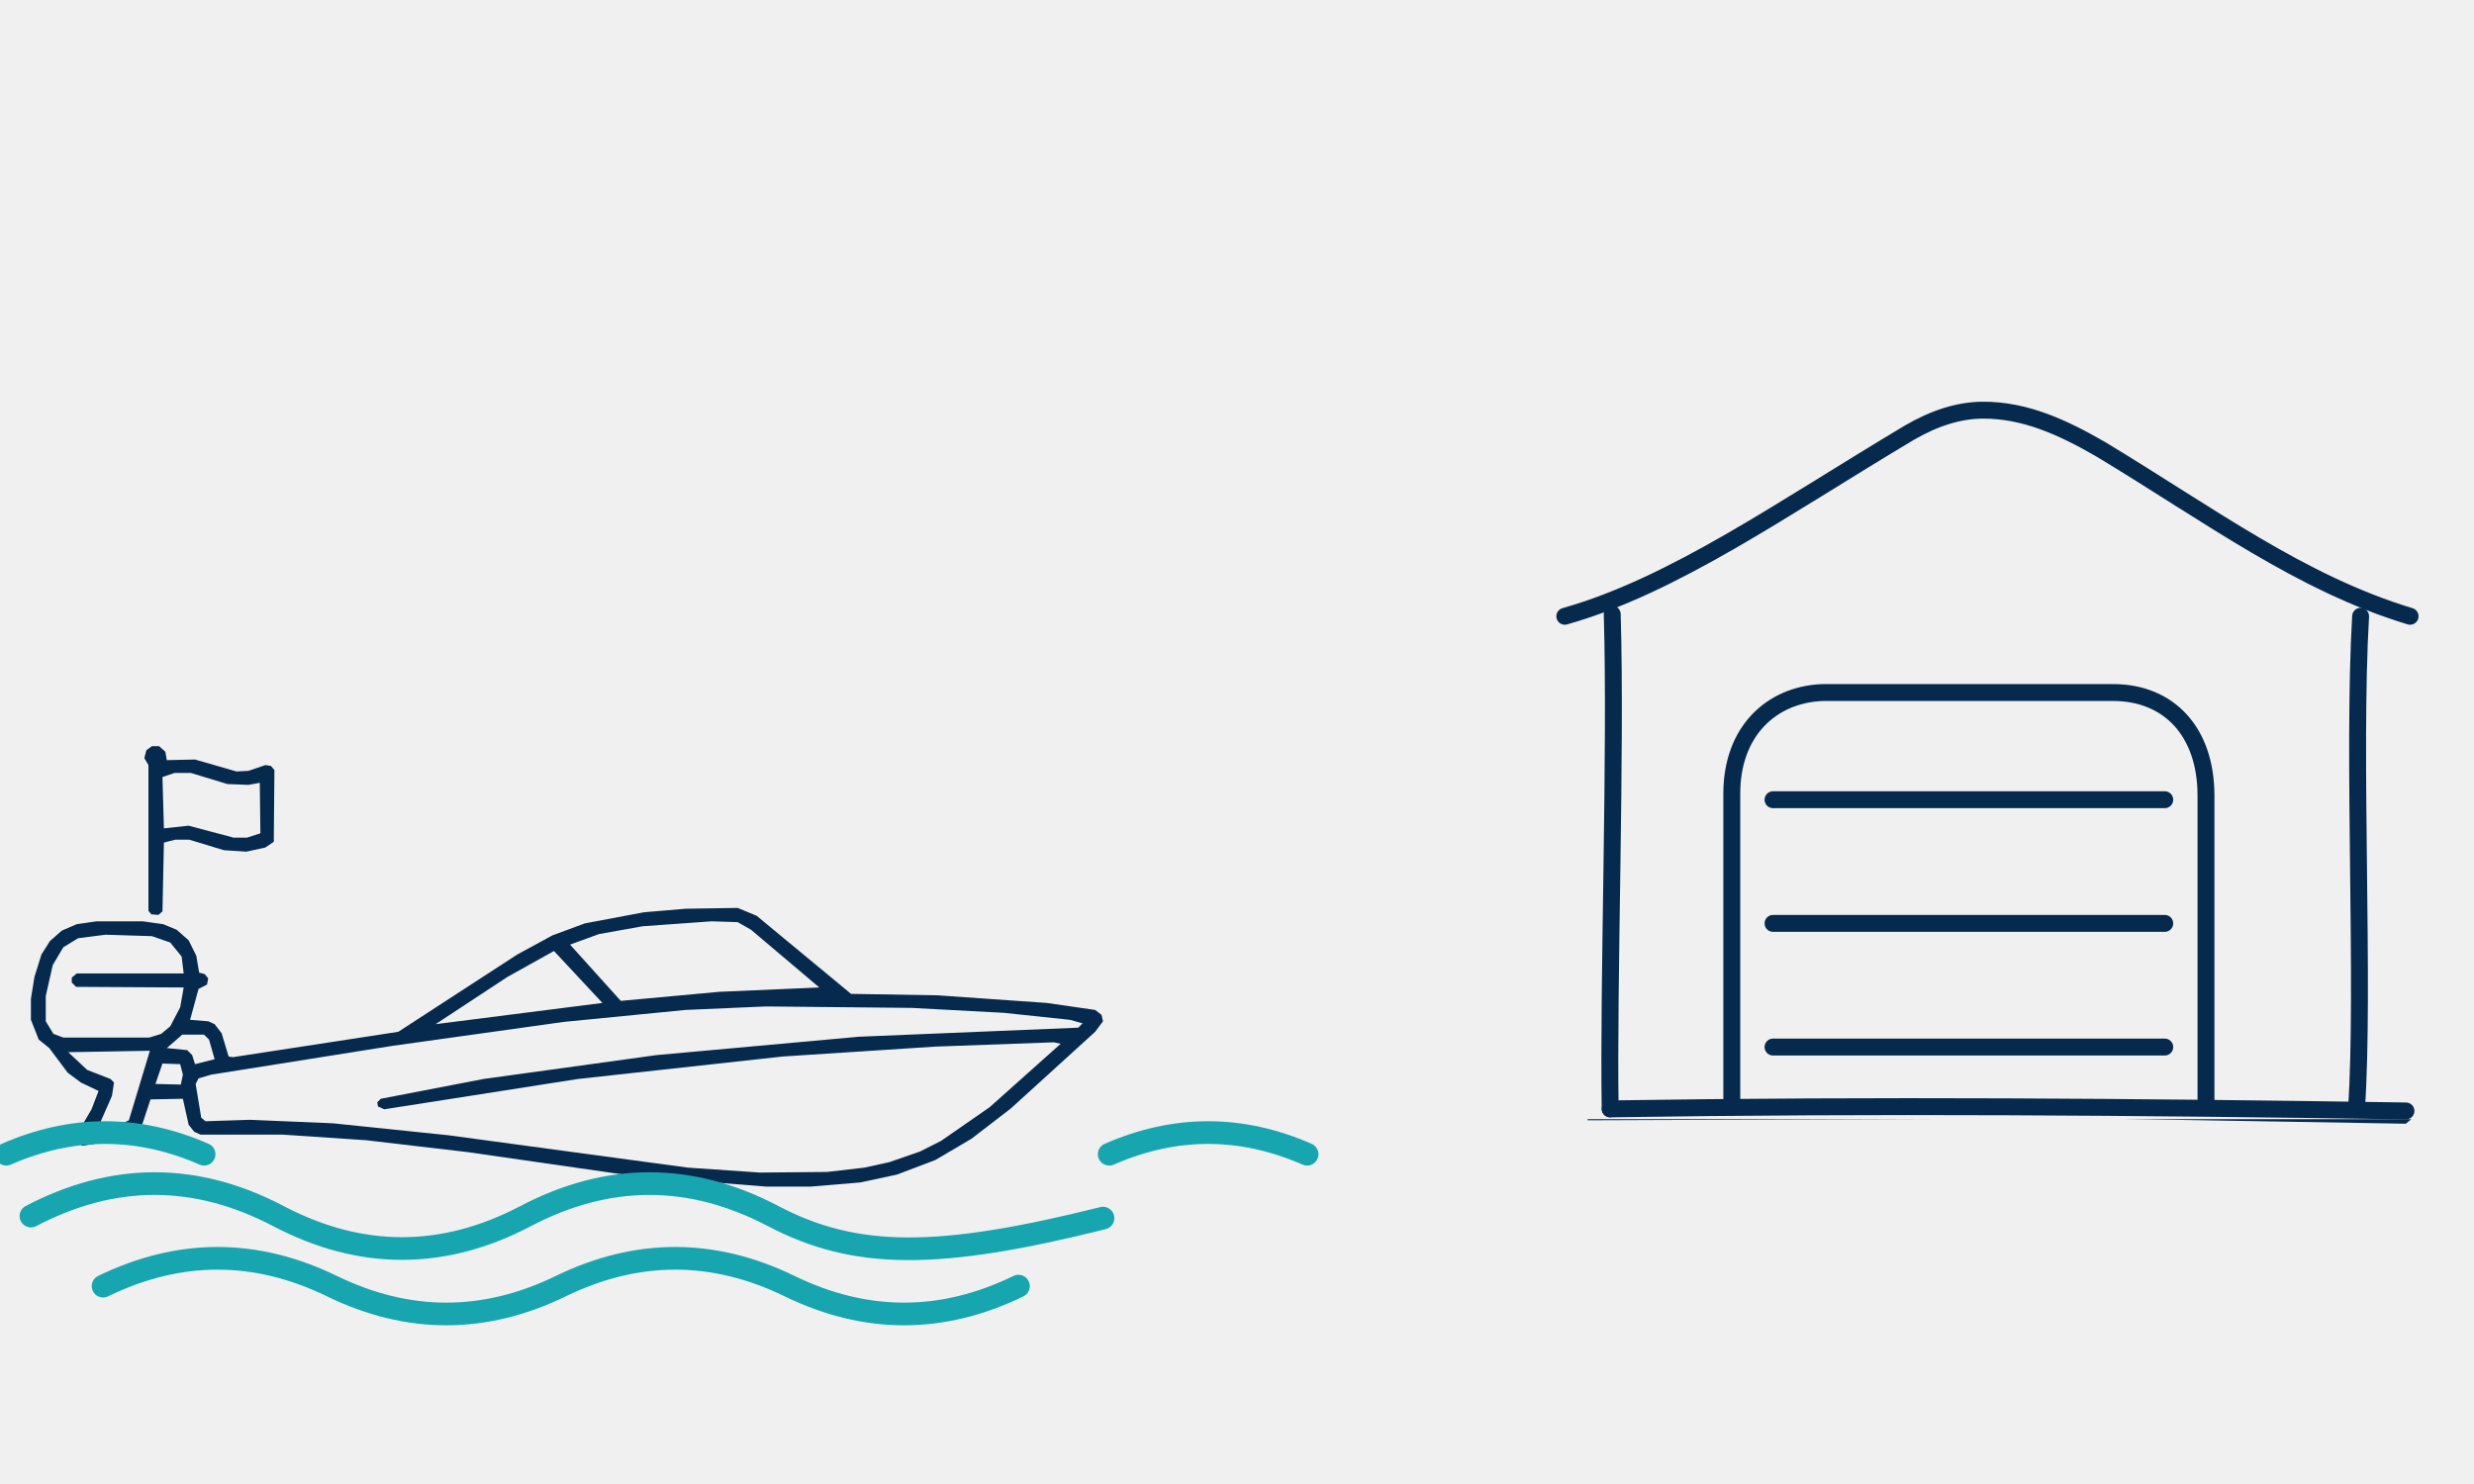
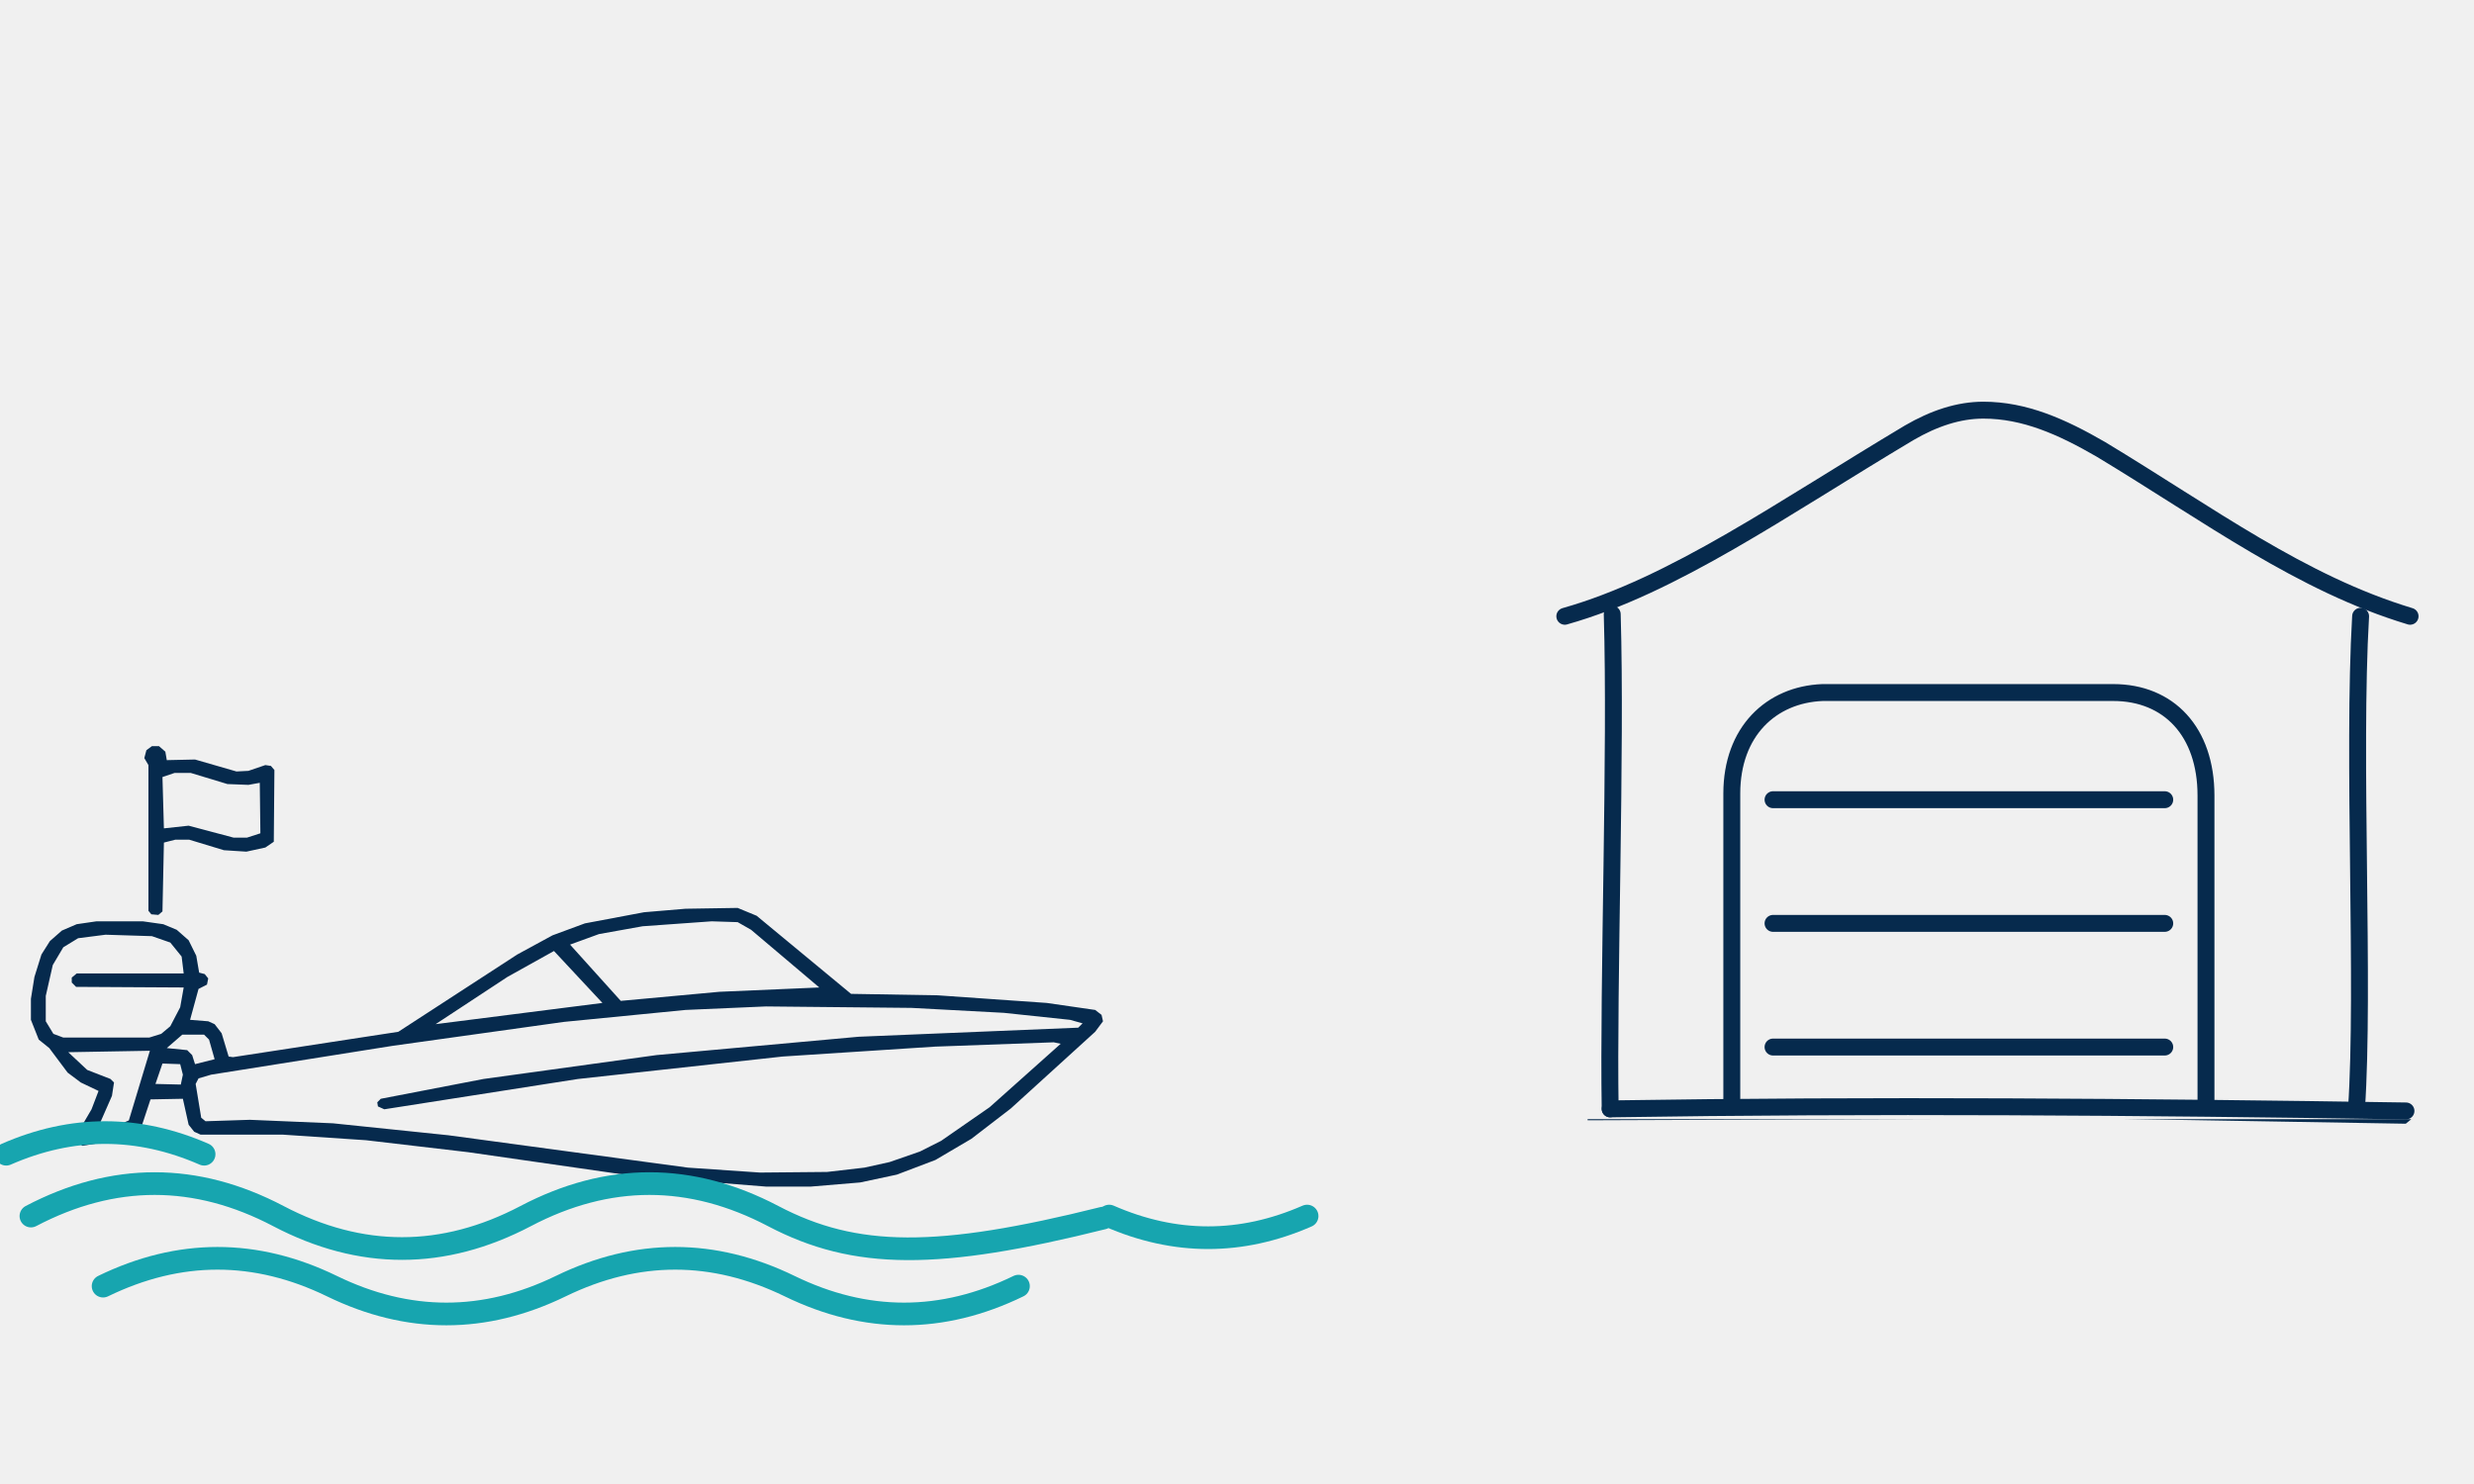
<svg xmlns="http://www.w3.org/2000/svg" viewBox="0 0 120 72" role="img" aria-hidden="true">
  <defs>
    <clipPath id="steg-abstand">
      <rect x="0" y="0" width="120" height="49" />
      <rect x="77" y="49" width="43" height="23" />
    </clipPath>
    <mask id="werft-neu" maskUnits="userSpaceOnUse" x="0" y="0" width="120" height="72">
      <rect width="120" height="72" fill="#fff" />
      <rect x="74.8" y="26" width="43.2" height="28.3" fill="#000" />
    </mask>
  </defs>
  <g fill="none" stroke="#062a4d" stroke-width=".82" stroke-linecap="round" stroke-linejoin="round">
    <path fill="#062a4d" stroke="none" fill-rule="evenodd" d="M53.50 49.55L53.43 49.24L53.12 49.00L50.77 48.66L45.48 48.29L41.28 48.22L36.70 44.43L35.78 44.05L33.25 44.09L31.24 44.26L28.37 44.80L26.80 45.38L25.09 46.31L19.32 50.06L11.30 51.29L11.09 51.26L10.75 50.13L10.41 49.69L10.10 49.55L9.22 49.48L9.63 47.98L10.04 47.77L10.10 47.47L9.93 47.26L9.66 47.19L9.52 46.37L9.15 45.62L8.57 45.11L7.92 44.84L6.93 44.70L4.68 44.70L3.72 44.84L3.00 45.15L2.42 45.66L2.01 46.31L1.67 47.40L1.50 48.46L1.50 49.48L1.88 50.44L2.39 50.85L3.28 52.04L3.92 52.52L4.78 52.93L4.44 53.82L3.72 55.05L3.72 55.35L3.99 55.59L5.67 55.32L6.66 54.94L6.86 54.67L7.30 53.34L8.87 53.31L9.15 54.57L9.42 54.91L9.73 55.05L13.72 55.05L17.75 55.32L22.70 55.90L30.76 57.06L37.15 57.57L39.33 57.57L41.72 57.37L43.50 56.99L45.37 56.28L47.12 55.25L49.03 53.78L53.12 50.06ZM7.88 51.60L8.74 51.63L8.87 52.14L8.77 52.62L7.54 52.59ZM7.27 50.98L6.25 54.36L5.60 54.64L4.71 54.81L5.43 53.17L5.53 52.52L5.36 52.35L4.23 51.91L3.31 51.05ZM8.09 50.85L8.84 50.20L9.90 50.20L10.14 50.44L10.41 51.39L9.46 51.63L9.32 51.19L9.08 50.95ZM52.51 49.65L52.30 49.86L41.65 50.30L31.85 51.19L23.45 52.35L18.47 53.31L18.30 53.48L18.33 53.68L18.64 53.82L28.03 52.35L37.96 51.26L45.34 50.78L51.11 50.57L51.45 50.64L48.00 53.72L45.65 55.35L44.62 55.87L43.15 56.38L41.93 56.65L40.12 56.86L36.87 56.89L33.36 56.65L21.75 55.08L16.15 54.50L12.12 54.33L9.97 54.40L9.76 54.23L9.49 52.59L9.63 52.32L10.24 52.14L19.05 50.74L27.35 49.58L33.25 49.00L37.15 48.83L44.21 48.90L48.69 49.14L51.90 49.48ZM29.22 48.66L21.13 49.69L24.61 47.40L26.87 46.14ZM3.07 45.96L3.79 45.52L5.12 45.35L7.37 45.42L8.26 45.73L8.81 46.41L8.91 47.23L3.72 47.23L3.48 47.43L3.48 47.67L3.69 47.88L8.91 47.91L8.74 48.87L8.26 49.79L7.82 50.16L7.24 50.34L3.07 50.34L2.59 50.16L2.22 49.55L2.22 48.32L2.56 46.82ZM39.74 47.91L34.89 48.12L30.11 48.56L27.65 45.83L29.05 45.32L31.17 44.94L34.52 44.70L35.78 44.74L36.43 45.11ZM13.14 37.16L12.87 37.12L12.05 37.40L11.47 37.43L9.46 36.85L8.09 36.88L8.02 36.47L7.71 36.20L7.37 36.20L7.10 36.40L7.00 36.78L7.20 37.12L7.20 44.19L7.34 44.36L7.68 44.39L7.88 44.22L7.95 40.88L8.50 40.74L9.18 40.74L10.86 41.25L11.95 41.32L12.87 41.12L13.28 40.84L13.31 37.36ZM7.88 37.70L8.47 37.50L9.25 37.50L11.03 38.04L12.05 38.08L12.60 37.98L12.63 40.43L11.98 40.64L11.33 40.64L9.15 40.06L7.95 40.19Z" />
    <g clip-path="url(#steg-abstand)" mask="url(#werft-neu)">
      <path fill="#062a4d" stroke="none" fill-rule="evenodd" d="M117 36.89L116.74 36.69L111.28 35.4L107.46 34.06L104.94 32.82L100.14 30.04L98.49 29.31L96.43 28.85L94.68 28.85L93.55 29.06L91.12 29.93L81.69 34.98L78.86 36.17L75.92 37.05L75.66 37.25L75.66 37.56L75.92 37.77L77.77 37.25L77.88 37.46L78.08 41.12L78.03 43.28L77.31 51.79L72.67 51.94L72.62 51.12L72.36 50.76L71.28 50.65L70.87 50.91L70.76 51.89L70.61 51.99L59.94 51.74L53.34 52.3L50.2 52.36L49.84 52.25L49.78 51.02L49.47 50.76L48.6 50.71L48.19 50.86L47.98 51.17L47.98 52.25L47.21 52.36L47 52.72L47.21 52.97L47.98 53.03L48.03 55.35L48.29 55.5L48.6 55.35L48.65 51.27L49.27 51.38L49.22 54.37L49.27 55.29L49.42 55.45L49.68 55.45L49.84 55.24L49.89 54.42L57.67 54.21L70.71 54.31L70.92 55.35L71.23 55.35L71.38 55.19L71.43 51.22L72.05 51.27L72 54.42L72.05 55.24L72.26 55.4L72.62 55.14L72.67 54.37L101.33 54.26L116.69 54.52L116.95 54.31L116.74 53.85L114.27 53.75L114.47 50.35L114.16 44.73L114.16 41.27L114.58 36.99L116.85 37.36ZM77.41 52.56L77.41 53.75L72.62 53.64L72.67 52.61ZM49.84 53.03L53.13 52.97L59.68 52.41L67.05 52.66L70.76 52.61L70.81 53.64L58.34 53.54L49.89 53.75ZM83.39 42.15L84.16 41.27L84.89 40.86L87.05 40.45L97.72 40.29L99.27 40.45L100.51 40.96L101.33 41.84L101.74 43.13L101.69 53.54L82.93 53.64L82.93 44.11L83.03 43.13ZM84.94 51.32L85.14 51.74L99.58 51.74L99.78 51.53L99.58 51.07L85.2 51.07ZM84.99 47.46L85.14 47.92L99.58 47.92L99.78 47.72L99.78 47.46L99.47 47.25L85.25 47.25ZM85.04 43.75L85.25 44.16L99.58 44.16L99.78 43.95L99.58 43.49L85.3 43.49ZM78.49 37.05L81.54 35.81L84.94 34.16L91.43 30.55L93.29 29.83L94.89 29.52L96.64 29.57L98.7 30.14L106.74 34.52L110.76 35.96L113.86 36.74L113.96 36.89L113.6 39.52L113.44 42.3L113.75 49.68L113.6 53.75L102.46 53.64L102.46 43.59L102.31 42.46L101.95 41.53L101.12 40.55L99.63 39.83L98.08 39.62L87.77 39.73L85.25 40.04L83.91 40.6L82.77 41.84L82.31 43.28L82.15 53.64L78.29 53.75L78.08 52.56L78.08 50.29L78.75 42.97L78.75 39.83ZM105.51 39.52L104.99 40.09L104.68 41.02L104.68 44.93L105.04 45.81L105.45 46.22L106.43 46.58L109.73 46.58L110.87 46.12L111.43 45.35L111.59 44.57L111.59 40.81L111.18 39.78L110.76 39.42L109.94 39.11L106.64 39.11ZM105.92 39.98L106.54 39.73L109.89 39.73L110.25 39.83L110.76 40.29L110.97 40.91L110.97 44.68L110.45 45.65L109.73 45.96L106.54 45.96L105.92 45.76L105.51 45.35L105.3 44.78L105.35 40.81ZM109.32 42.87L108.96 42.77L107.05 44.57L107.05 44.93L107.31 45.04L109.32 43.18ZM109.32 41.22L108.96 41.17L107.05 42.92L107.05 43.23L107.46 43.34L109.32 41.63Z" />
    </g>
    <g fill="none" stroke="#062a4d" stroke-width=".82" stroke-linecap="round" stroke-linejoin="round">
      <path transform="translate(0 -7)" d="M75.9 36.9c5.3-1.5 10.5-5.2 16.7-8.9 1.2-.7 2.4-1.1 3.6-1.1 2 0 3.8.8 5.7 1.9 5.3 3.2 9.7 6.5 15 8.1" />
      <path d="M78.2 29.8c.2 6.7-.2 17.8-.1 24M114.5 29.9c-.4 6.8.2 18-.2 23.9" />
      <path d="M84 53.7V38.5c0-3 1.9-4.8 4.4-4.9h14.1c2.7 0 4.5 1.9 4.5 5v15.1" />
      <path d="M86 38.8h19M86 44.8h19M86 50.8h19" />
      <path d="M78.1 53.8c12.8-.2 25.7-.1 38.6.1" />
    </g>
  </g>
  <g fill="none" stroke="#17a5af" stroke-width="1.1" stroke-linecap="round" transform="translate(0 -2.7)">
-     <path d="M.3 58.7c3.2-1.4 6.4-1.4 9.6 0M53.8 58.7c3.2-1.4 6.4-1.4 9.6 0" />
+     <path d="M.3 58.7c3.2-1.4 6.4-1.4 9.6 0M53.8 61.7c3.2 1.4 6.4 1.4 9.6 0" />
    <path d="M1.5 61.7c4-2.1 8-2.1 12 0s8 2.1 12 0 8-2.1 12 0 8 2.1 16 .1" />
    <path d="M5 65.1c3.7-1.8 7.4-1.8 11.1 0s7.4 1.8 11.1 0 7.4-1.8 11.1 0 7.4 1.8 11.1 0" />
  </g>
</svg>
